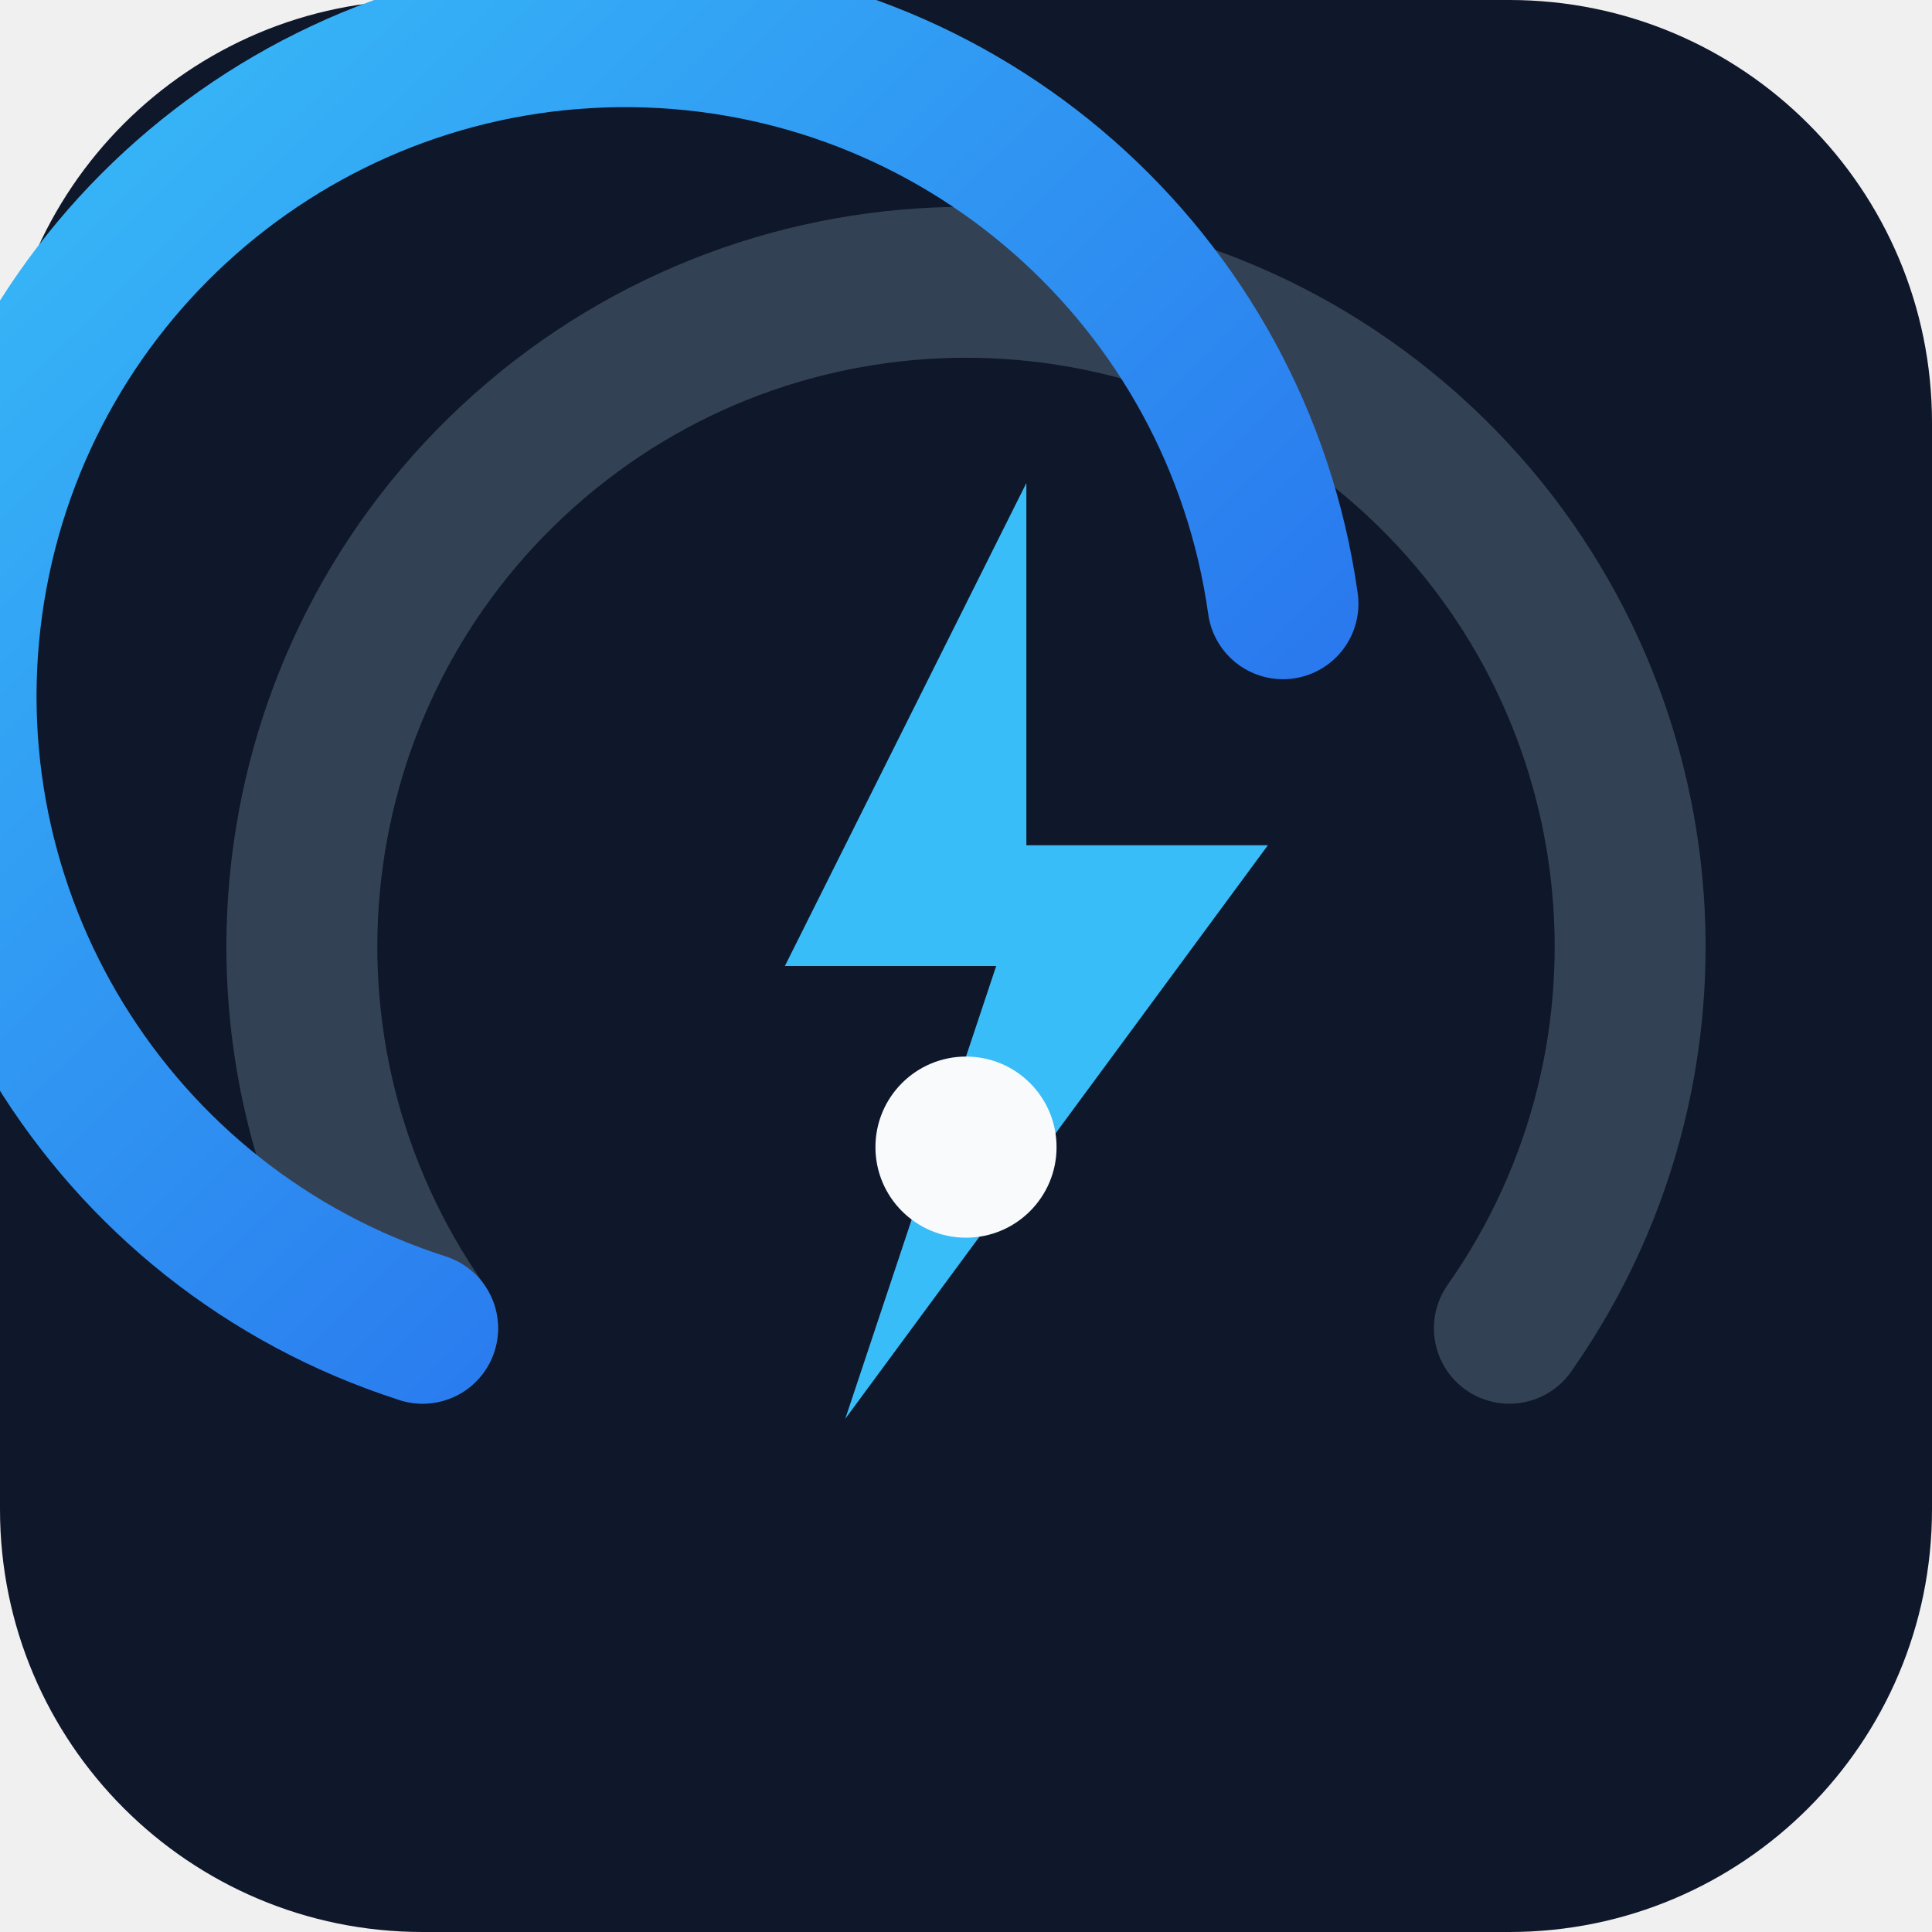
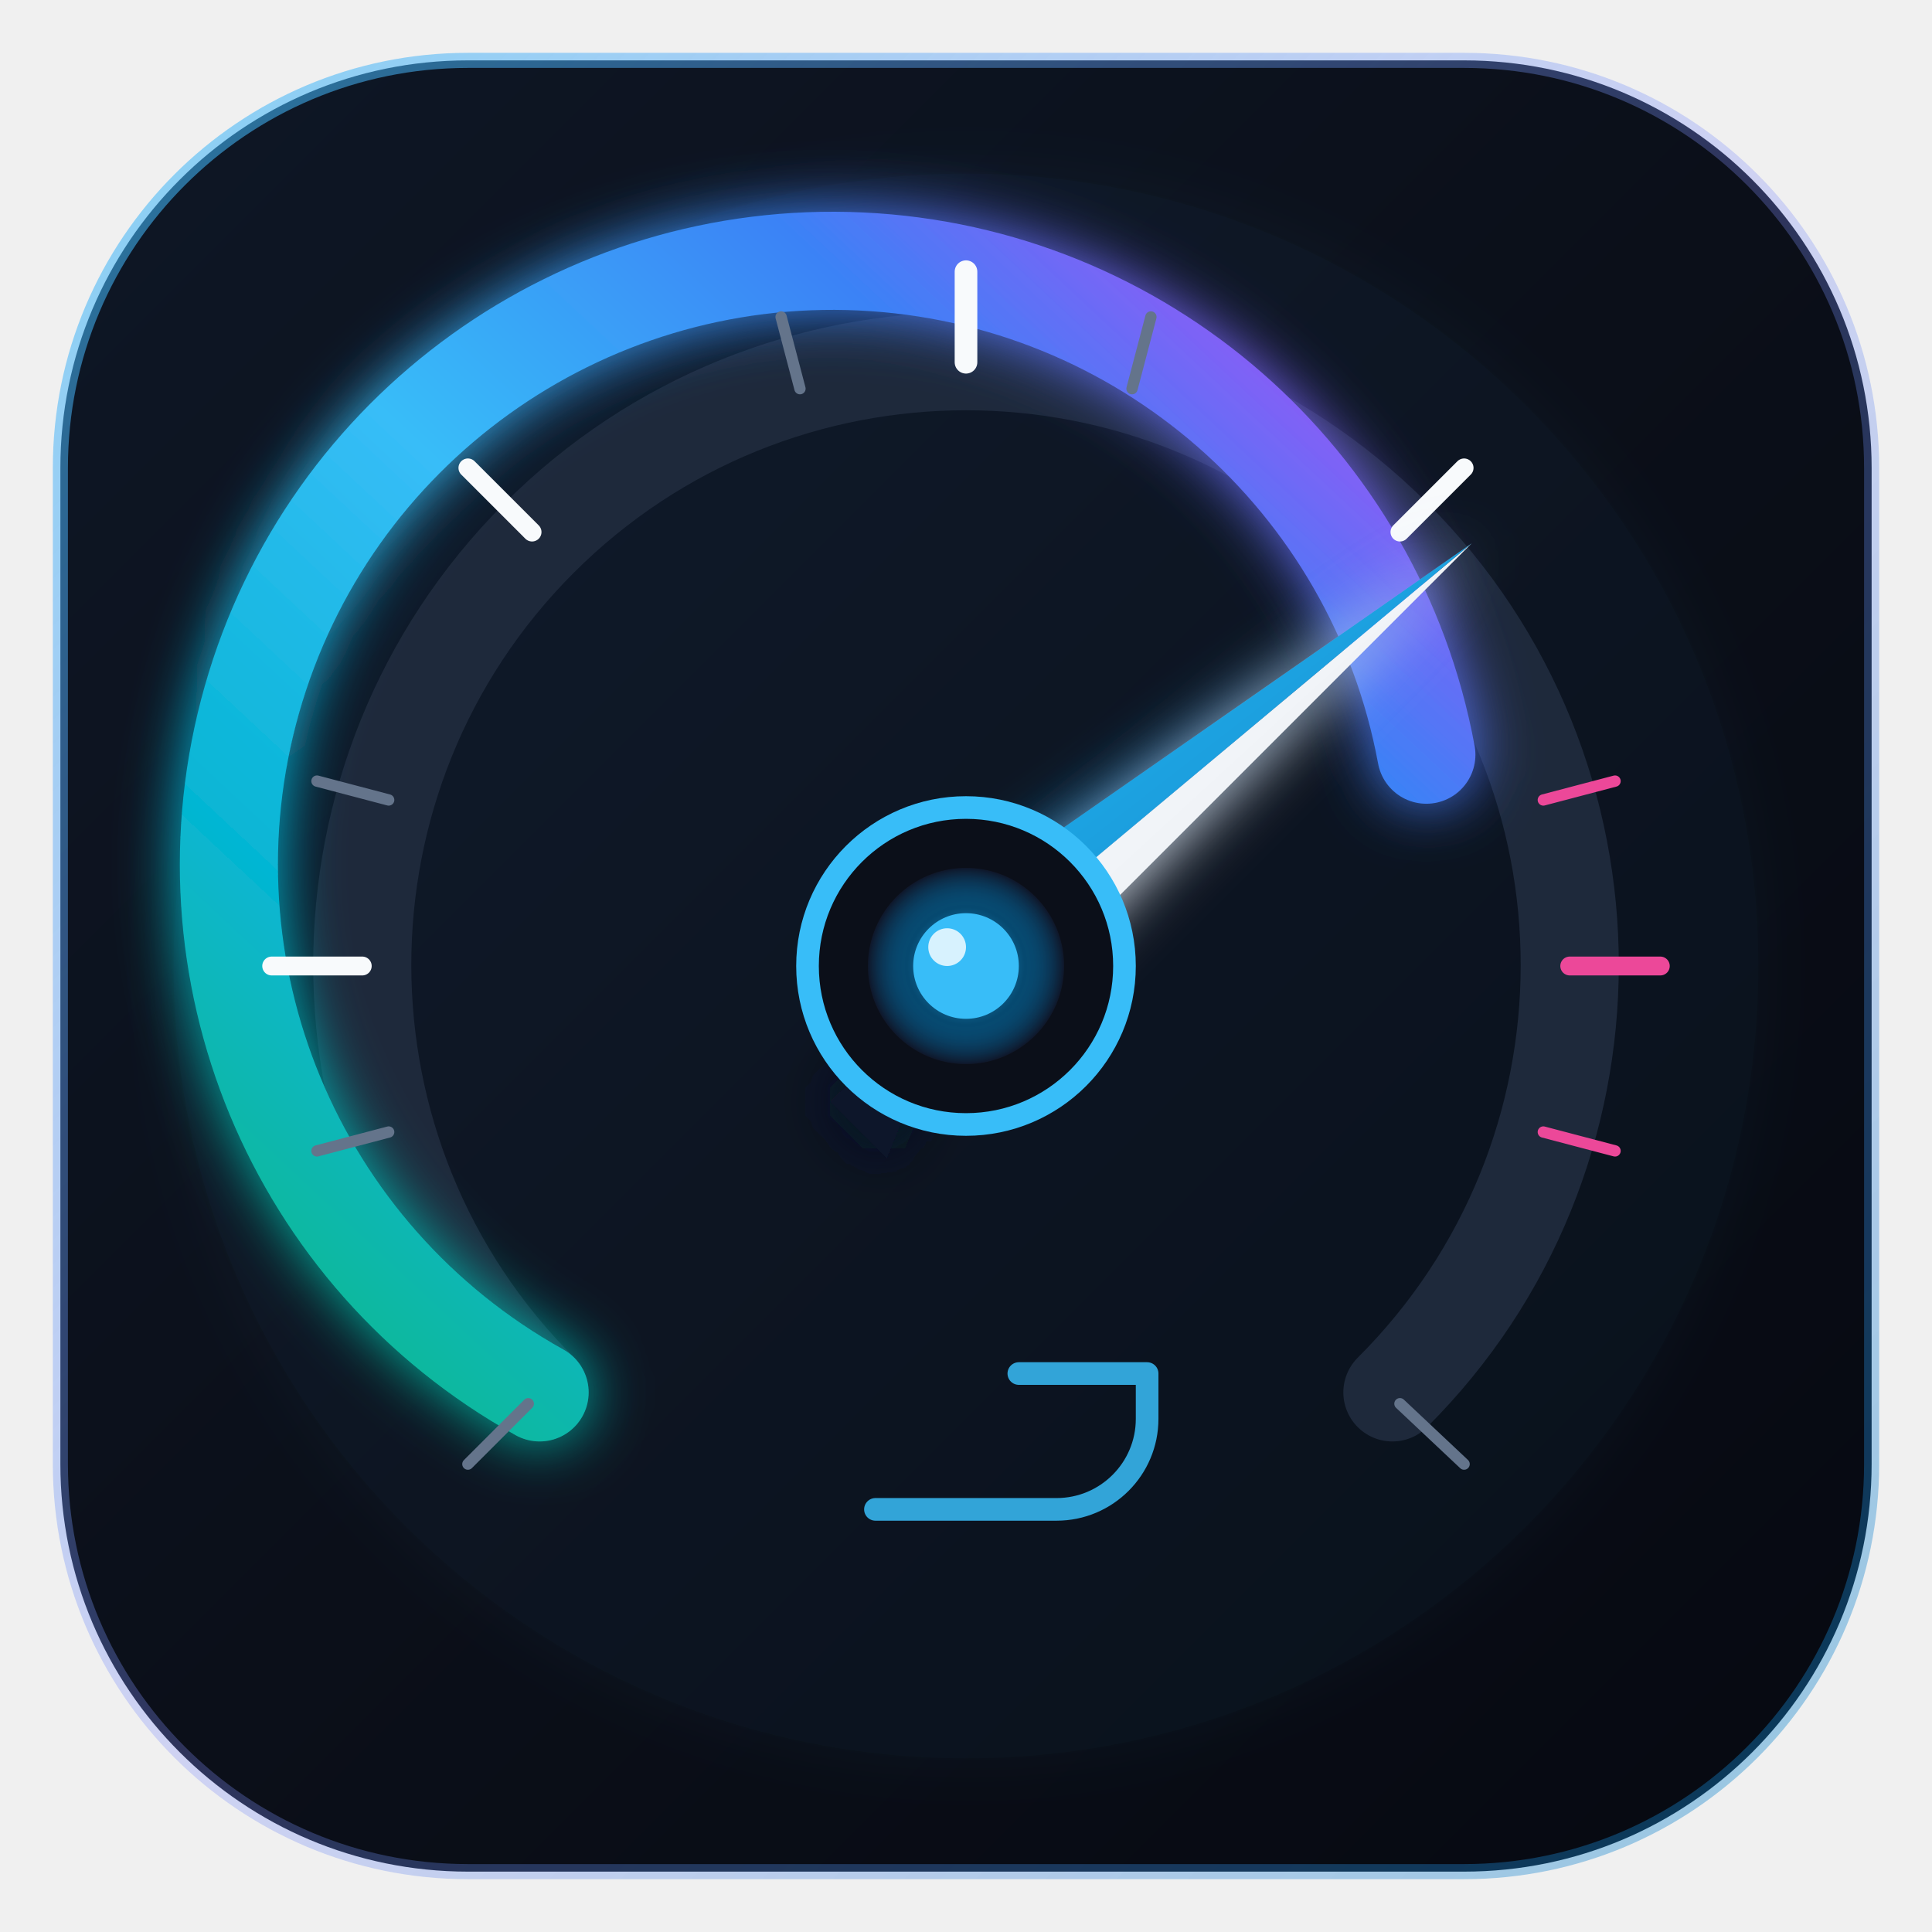
- <svg xmlns="http://www.w3.org/2000/svg" viewBox="0 0 128 128" width="128" height="128">
+ <svg xmlns="http://www.w3.org/2000/svg" viewBox="0 0 512 512" width="512" height="512">
  <defs>
-     <linearGradient id="gometer-grad" x1="0%" y1="0%" x2="100%" y2="100%">
+     <linearGradient id="bgGrad" x1="0%" y1="0%" x2="100%" y2="100%">
+       <stop offset="0%" stop-color="#0e1726" />
+       <stop offset="50%" stop-color="#0b0f19" />
+       <stop offset="100%" stop-color="#060911" />
+     </linearGradient>
+     <linearGradient id="borderGrad" x1="0%" y1="0%" x2="100%" y2="100%">
+       <stop offset="0%" stop-color="#38bdf8" stop-opacity="0.6" />
+       <stop offset="50%" stop-color="#818cf8" stop-opacity="0.3" />
+       <stop offset="100%" stop-color="#0284c7" stop-opacity="0.4" />
+     </linearGradient>
+     <linearGradient id="speedGrad" x1="0%" y1="100%" x2="100%" y2="0%">
+       <stop offset="0%" stop-color="#10b981" />
+       <stop offset="25%" stop-color="#06b6d4" />
+       <stop offset="50%" stop-color="#38bdf8" />
+       <stop offset="75%" stop-color="#3b82f6" />
+       <stop offset="90%" stop-color="#8b5cf6" />
+       <stop offset="100%" stop-color="#ec4899" />
+     </linearGradient>
+     <linearGradient id="needleLight" x1="0%" y1="0%" x2="100%" y2="100%">
+       <stop offset="0%" stop-color="#ffffff" />
+       <stop offset="100%" stop-color="#e2e8f0" />
+     </linearGradient>
+     <linearGradient id="needleCyan" x1="0%" y1="0%" x2="100%" y2="100%">
      <stop offset="0%" stop-color="#38bdf8" />
-       <stop offset="100%" stop-color="#2563eb" />
+       <stop offset="100%" stop-color="#0284c7" />
    </linearGradient>
+     <radialGradient id="hubGlow" cx="50%" cy="50%" r="50%">
+       <stop offset="0%" stop-color="#38bdf8" stop-opacity="0.9" />
+       <stop offset="60%" stop-color="#0284c7" stop-opacity="0.5" />
+       <stop offset="100%" stop-color="#0f172a" stop-opacity="1" />
+     </radialGradient>
+     <filter id="glow" x="-20%" y="-20%" width="140%" height="140%">
+       <feGaussianBlur stdDeviation="8" result="blur" />
+       <feMerge>
+         <feMergeNode in="blur" />
+         <feMergeNode in="SourceGraphic" />
+       </feMerge>
+     </filter>
  </defs>
-   <rect width="128" height="128" rx="28" fill="#0f172a" />
-   <path d="M 28 88 A 44 44 0 1 1 100 88" fill="none" stroke="#334155" stroke-width="10" stroke-linecap="round" />
-   <path d="M 28 88 A 44 44 0 1 1 85 40" fill="none" stroke="url(#gometer-grad)" stroke-width="10" stroke-linecap="round" />
-   <path d="M 68 32 L 52 64 L 66 64 L 56 94 L 84 56 L 68 56 Z" fill="#38bdf8" />
-   <circle cx="64" cy="76" r="6" fill="#f8fafc" />
+   <rect x="16" y="16" width="480" height="480" rx="108" fill="url(#bgGrad)" stroke="url(#borderGrad)" stroke-width="4" />
+   <circle cx="256" cy="256" r="210" fill="#38bdf8" opacity="0.04" filter="url(#glow)" />
+   <path d="M 143 369 A 160 160 0 1 1 369 369" fill="none" stroke="#1e293b" stroke-width="26" stroke-linecap="round" />
+   <path d="M 143 369 A 160 160 0 1 1 378 200" fill="none" stroke="url(#speedGrad)" stroke-width="26" stroke-linecap="round" filter="url(#glow)" />
+   <line x1="124" y1="388" x2="140" y2="372" stroke="#64748b" stroke-width="3" stroke-linecap="round" />
+   <line x1="84" y1="305" x2="103" y2="300" stroke="#64748b" stroke-width="3" stroke-linecap="round" />
+   <line x1="72" y1="256" x2="96" y2="256" stroke="#f8fafc" stroke-width="5" stroke-linecap="round" />
+   <line x1="84" y1="207" x2="103" y2="212" stroke="#64748b" stroke-width="3" stroke-linecap="round" />
+   <line x1="124" y1="124" x2="141" y2="141" stroke="#f8fafc" stroke-width="5" stroke-linecap="round" />
+   <line x1="207" y1="84" x2="212" y2="103" stroke="#64748b" stroke-width="3" stroke-linecap="round" />
+   <line x1="256" y1="72" x2="256" y2="96" stroke="#f8fafc" stroke-width="6" stroke-linecap="round" />
+   <line x1="305" y1="84" x2="300" y2="103" stroke="#64748b" stroke-width="3" stroke-linecap="round" />
+   <line x1="388" y1="124" x2="371" y2="141" stroke="#f8fafc" stroke-width="5" stroke-linecap="round" />
+   <line x1="428" y1="207" x2="409" y2="212" stroke="#ec4899" stroke-width="3" stroke-linecap="round" />
+   <line x1="440" y1="256" x2="416" y2="256" stroke="#ec4899" stroke-width="5" stroke-linecap="round" />
+   <line x1="428" y1="305" x2="409" y2="300" stroke="#ec4899" stroke-width="3" stroke-linecap="round" />
+   <line x1="388" y1="388" x2="371" y2="372" stroke="#64748b" stroke-width="3" stroke-linecap="round" />
+   <g filter="url(#glow)">
+     <polygon points="256,256 390,144 267,267" fill="url(#needleLight)" />
+     <polygon points="256,256 390,144 245,245" fill="url(#needleCyan)" />
+     <polygon points="256,256 220,292 235,307" fill="#0f172a" />
+   </g>
+   <circle cx="256" cy="256" r="42" fill="#0b0f19" stroke="#38bdf8" stroke-width="6" />
+   <circle cx="256" cy="256" r="26" fill="url(#hubGlow)" />
+   <circle cx="256" cy="256" r="14" fill="#38bdf8" />
+   <circle cx="251" cy="251" r="5" fill="#ffffff" opacity="0.8" />
+   <path d="M 232 400 L 280 400 A 24 24 0 0 0 304 376 L 304 364 L 270 364" fill="none" stroke="#38bdf8" stroke-width="6" stroke-linecap="round" stroke-linejoin="round" opacity="0.85" />
</svg>
